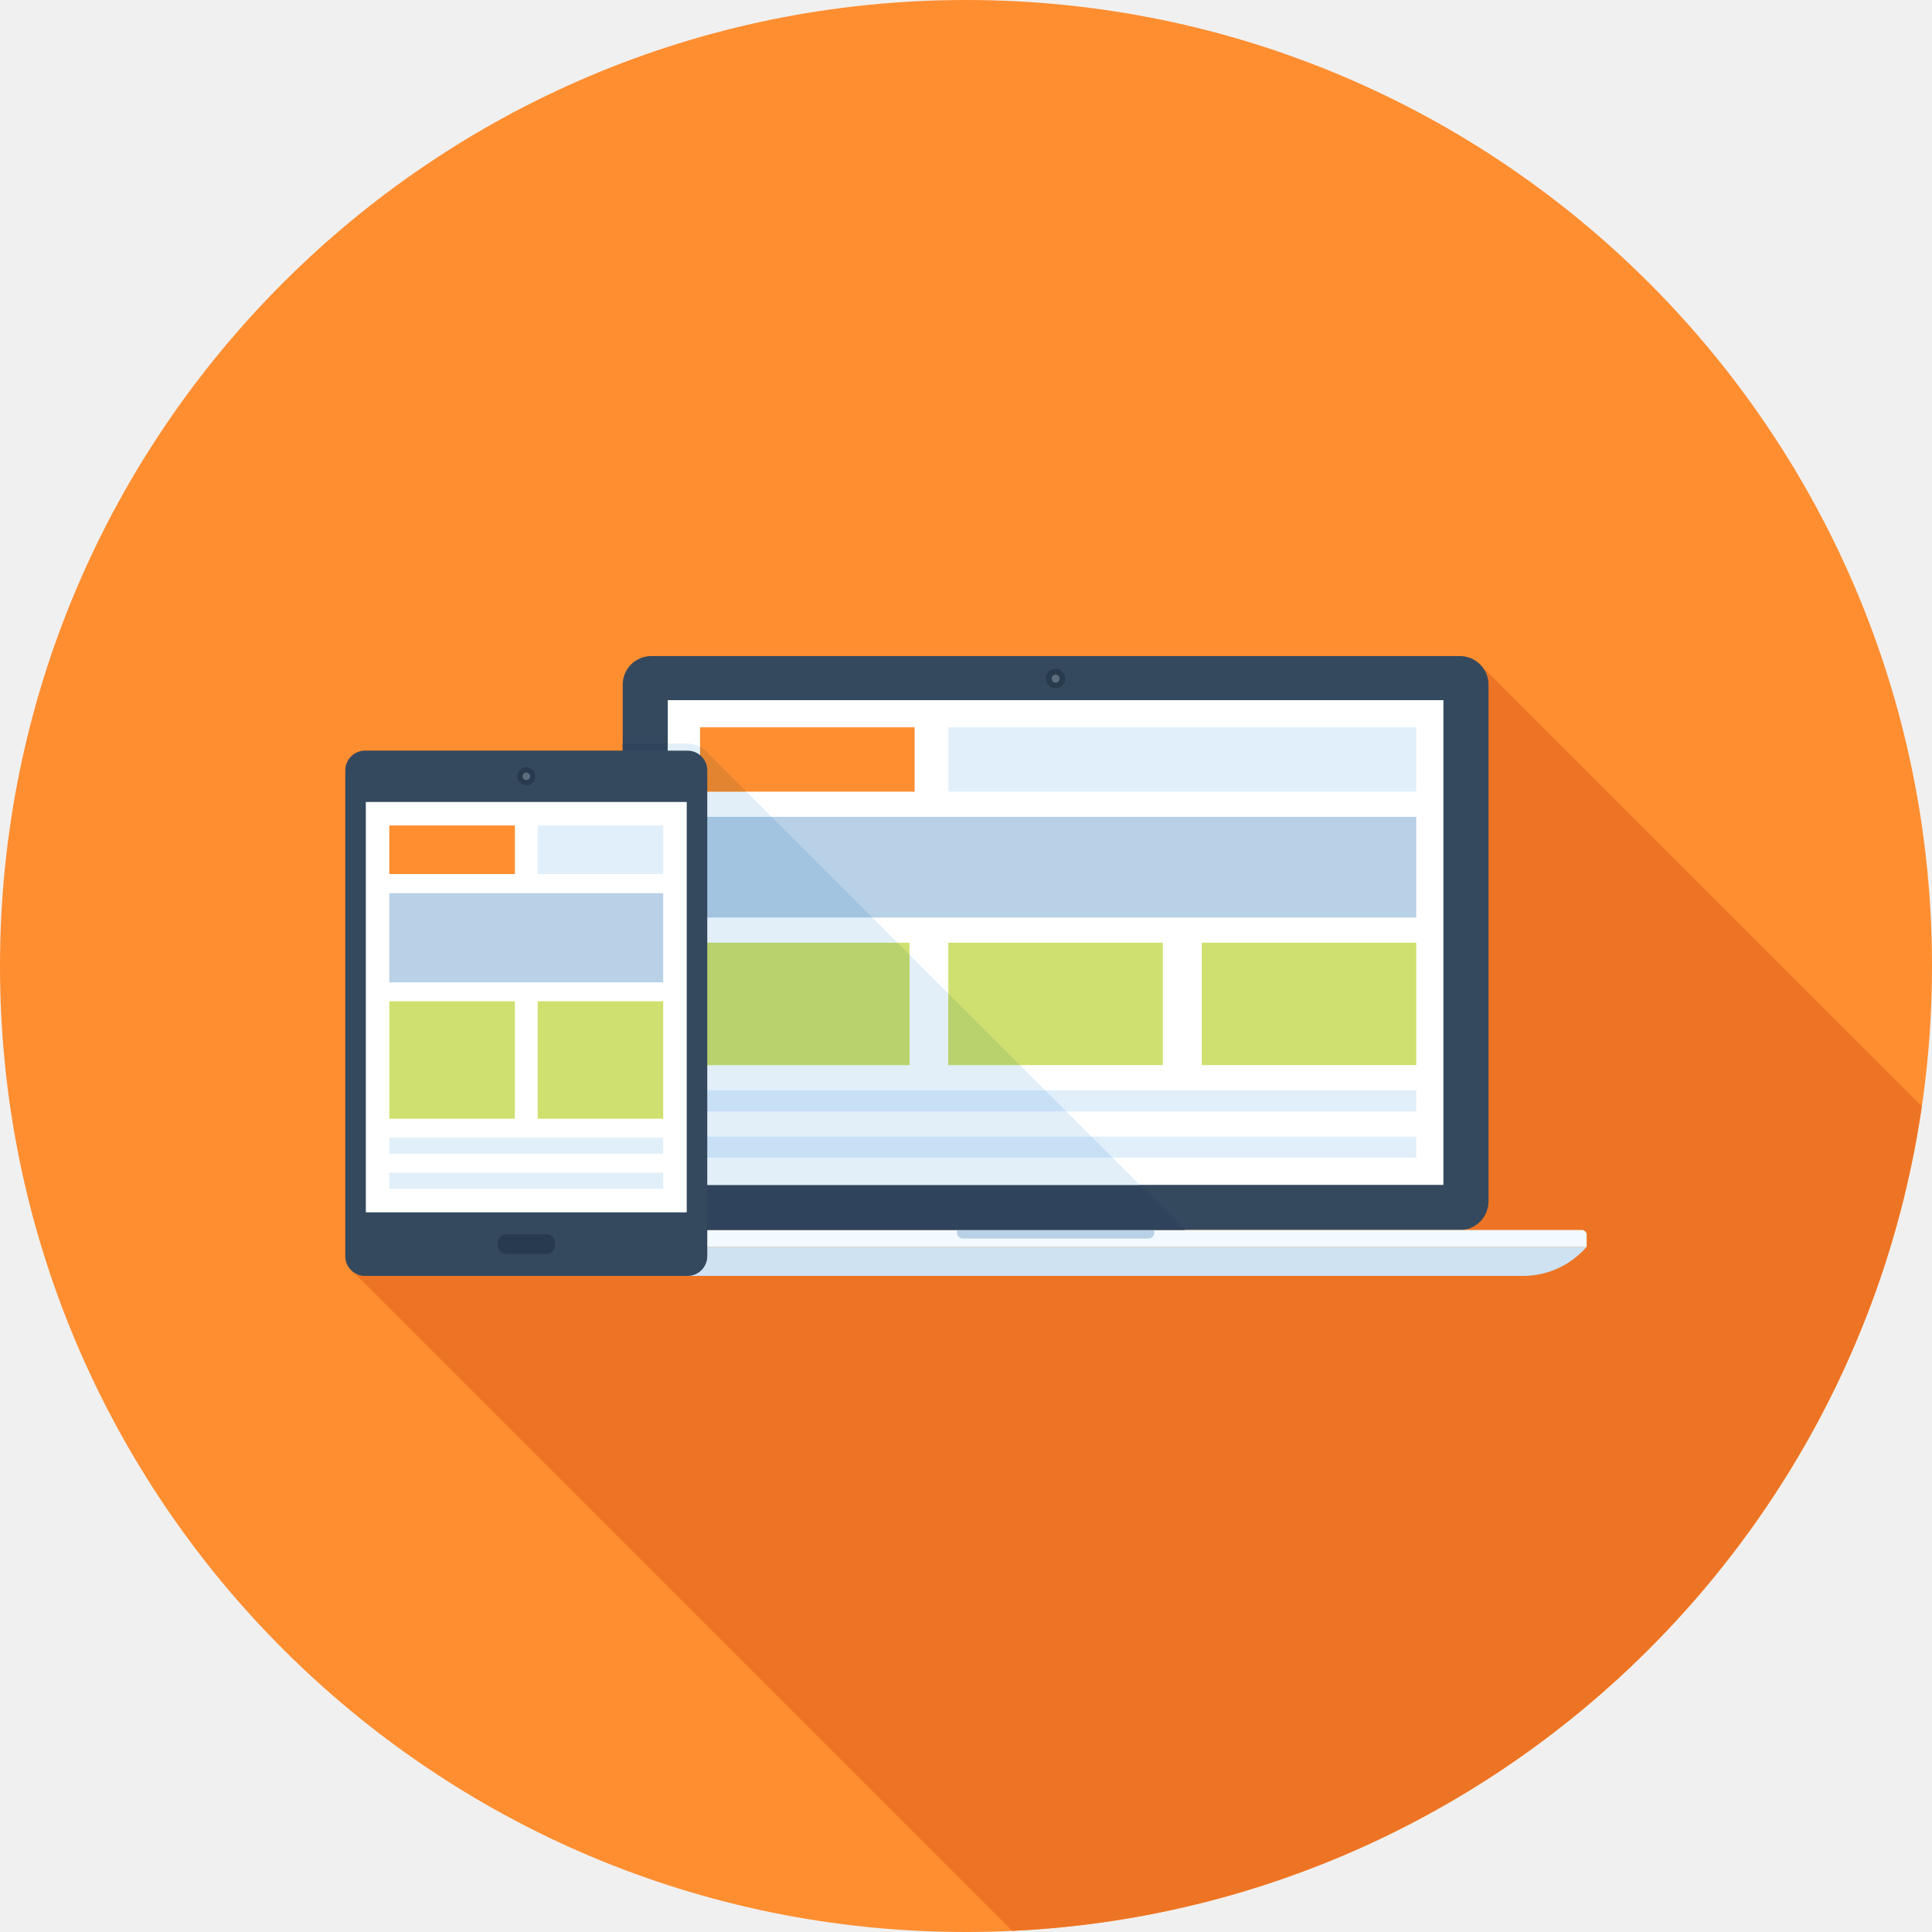
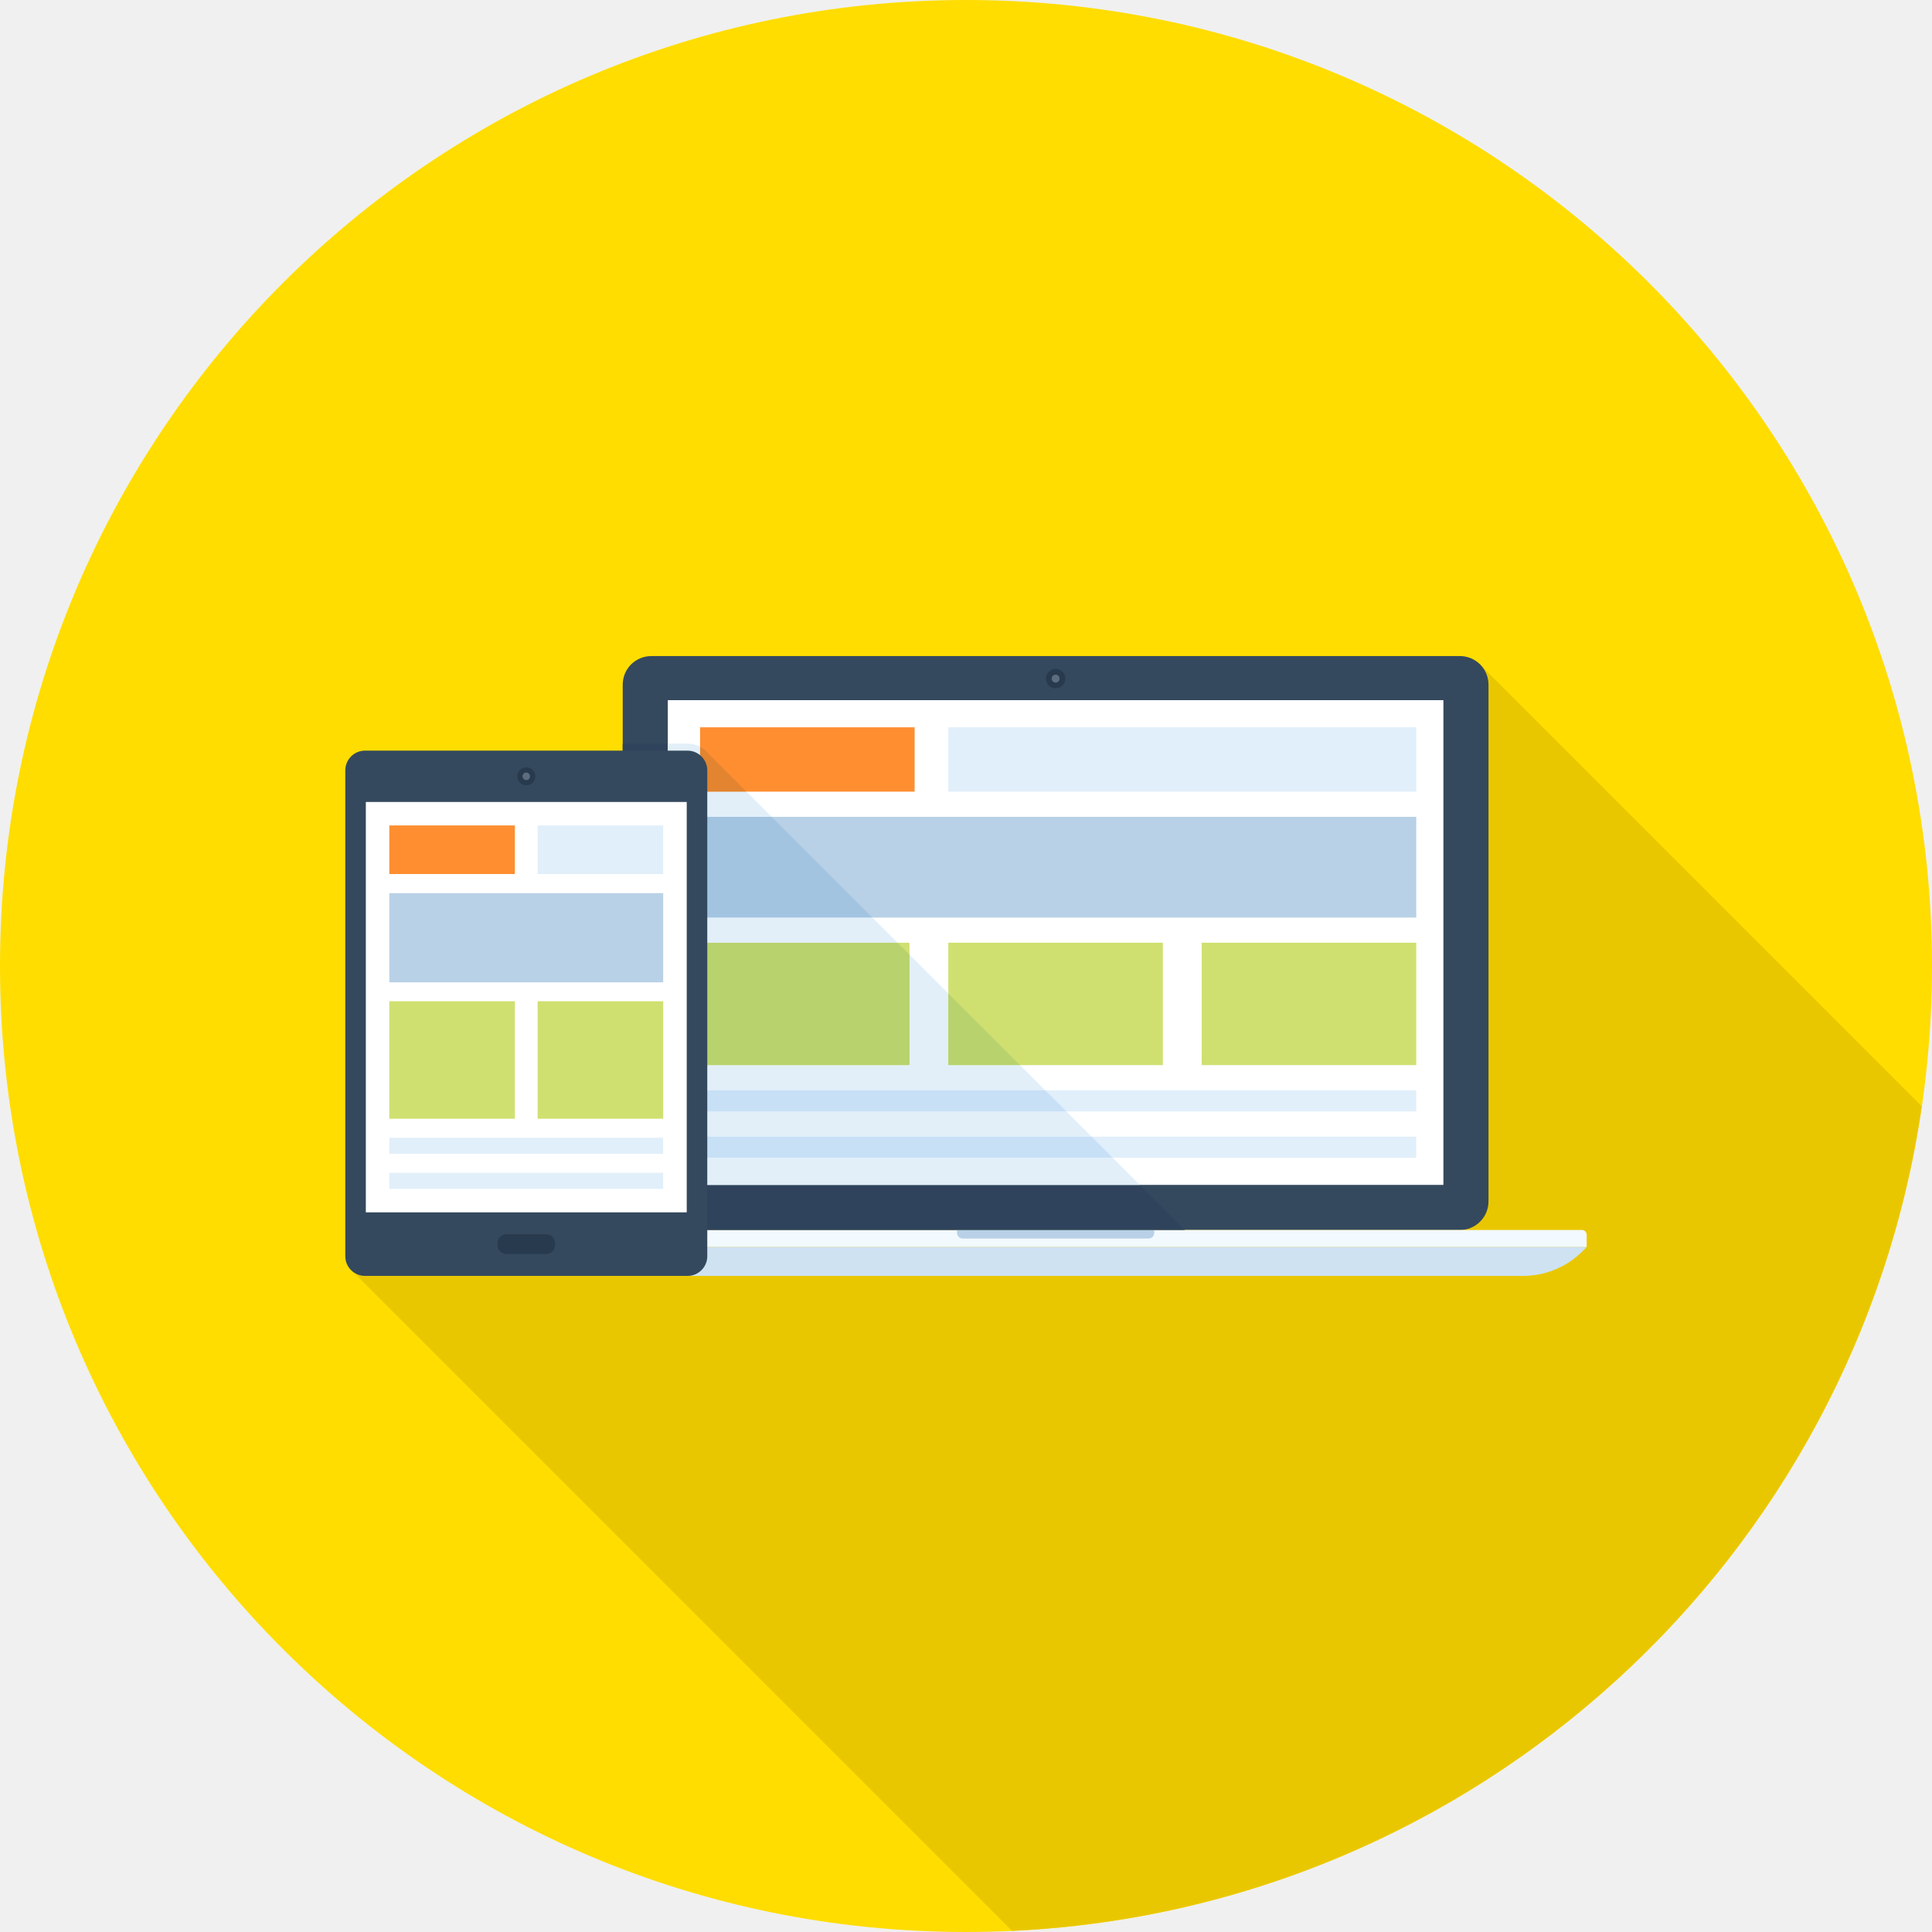
<svg xmlns="http://www.w3.org/2000/svg" version="1.1" id="Layer_1" x="0px" y="0px" viewBox="0 0 512 512" style="enable-background:new 0 0 512 512;" xml:space="preserve">
-   <circle style="fill:#FF8E31;" cx="256" cy="256" r="256" />
-   <path style="fill:#ED7425;" d="M509.281,293.161L392.22,176.102c-1.487-1.485-3.405-2.209-5.338-2.209H172.608  c-1.925,0-3.891,0.724-5.373,2.209c-1.487,1.485-2.207,3.41-2.207,5.376v17.452H96.707c-2.849,0-5.215,2.368-5.215,5.253v128.74  c0,1.08,0.323,2.084,0.881,2.929l175.834,175.841C391.439,505.897,491.85,412.995,509.281,293.161z" />
+   <circle style="fill:#ffdd00;" cx="256" cy="256" r="256" />
+   <path style="fill:#e9c700;" d="M509.281,293.161L392.22,176.102c-1.487-1.485-3.405-2.209-5.338-2.209H172.608  c-1.925,0-3.891,0.724-5.373,2.209c-1.487,1.485-2.207,3.41-2.207,5.376v17.452H96.707c-2.849,0-5.215,2.368-5.215,5.253v128.74  c0,1.08,0.323,2.084,0.881,2.929l175.834,175.841C391.439,505.897,491.85,412.995,509.281,293.161z" />
  <path style="fill:#34495E;" d="M394.468,318.372c0,1.938-0.742,3.891-2.217,5.366c-1.49,1.498-3.428,2.227-5.376,2.227H172.623  c-1.938,0-3.884-0.73-5.381-2.227c-1.467-1.475-2.212-3.428-2.212-5.366V181.45c0-1.946,0.745-3.884,2.212-5.371  c1.495-1.467,3.441-2.214,5.381-2.214h214.252c1.948,0,3.886,0.748,5.376,2.214c1.475,1.487,2.217,3.423,2.217,5.371V318.372z" />
  <path style="fill:#283A4D;" d="M282.322,179.822c0,1.434-1.152,2.591-2.57,2.591c-1.434,0-2.578-1.16-2.578-2.591  c0-1.426,1.144-2.563,2.578-2.563C281.17,177.257,282.322,178.396,282.322,179.822z" />
  <path style="fill:#5D6D7E;" d="M280.804,179.83c0,0.586-0.479,1.06-1.052,1.06c-0.584,0-1.055-0.474-1.055-1.06  c0-0.576,0.474-1.037,1.055-1.037C280.328,178.793,280.804,179.254,280.804,179.83z" />
  <path style="fill:#CEE2F2;" d="M420.49,330.409c-4.088,4.721-10.143,7.718-16.878,7.718H155.886c-6.73,0-12.782-2.998-16.868-7.718  H420.49z" />
  <path style="fill:#F2F9FF;" d="M420.483,330.429H139.018v-3.187c0-0.33,0.125-0.653,0.379-0.906  c0.246-0.248,0.576-0.374,0.899-0.374h278.907c0.333,0,0.655,0.125,0.906,0.374c0.246,0.253,0.374,0.576,0.374,0.906V330.429z" />
  <path style="fill:#B8D1E6;" d="M305.892,326.715c0,0.387-0.148,0.773-0.451,1.075c-0.287,0.282-0.668,0.43-1.06,0.43h-49.265  c-0.387,0-0.773-0.148-1.055-0.43c-0.302-0.302-0.448-0.689-0.448-1.075v-0.75h52.278V326.715L305.892,326.715z" />
  <rect x="176.973" y="185.549" style="fill:#FFFFFF;" width="205.542" height="128.461" />
  <rect x="185.523" y="192.742" style="fill:#FF8E31;" width="56.858" height="17.052" />
  <g>
    <rect x="251.315" y="192.742" style="fill:#E1EFFA;" width="124.006" height="17.052" />
    <rect x="184.161" y="288.922" style="fill:#E1EFFA;" width="191.155" height="5.617" />
    <rect x="184.161" y="301.21" style="fill:#E1EFFA;" width="191.155" height="5.612" />
  </g>
  <g>
    <rect x="184.161" y="249.83" style="fill:#D0E070;" width="56.858" height="32.438" />
    <rect x="251.315" y="249.83" style="fill:#D0E070;" width="56.858" height="32.438" />
    <rect x="318.464" y="249.83" style="fill:#D0E070;" width="56.858" height="32.438" />
  </g>
  <rect x="184.161" y="216.474" style="fill:#B8D1E6;" width="191.155" height="26.691" />
  <path style="fill:#2F445C;" d="M314.01,325.965H172.621c-1.946,0-3.891-0.742-5.376-2.227c-1.459-1.485-2.227-3.43-2.227-5.376  V197.069h11.955v116.966H302.08L314.01,325.965z" />
  <path style="fill:#E2EFF9;" d="M302.08,314.035H176.973V197.069h5.248c1.203,0,2.33,0.307,3.302,0.819v11.904h12.288l6.682,6.682  h-20.326v26.675h47.002l6.682,6.682h-53.683v32.435h56.858v-29.261l10.291,10.291v18.97h18.995l6.659,6.659h-92.803v5.629h98.432  l6.659,6.659H184.166v5.604h110.694L302.08,314.035z" />
  <path style="fill:#E28430;" d="M197.811,209.792h-12.288v-11.904c0.486,0.282,0.947,0.589,1.357,0.947l0.64,0.666L197.811,209.792z" />
  <polygon style="fill:#A2C4E1;" points="231.168,243.149 184.166,243.149 184.166,216.474 204.493,216.474 " />
  <polygon style="fill:#B8D26E;" points="241.024,253.005 241.024,282.266 184.166,282.266 184.166,249.83 237.85,249.83 " />
  <g>
    <polygon style="fill:#C7E0F6;" points="282.598,294.554 184.166,294.554 184.166,288.922 276.966,288.922  " />
    <polygon style="fill:#C7E0F6;" points="294.861,306.816 184.166,306.816 184.166,301.21 289.254,301.21  " />
  </g>
  <polygon style="fill:#B8D26E;" points="270.31,282.266 251.315,282.266 251.315,263.296 " />
  <path style="fill:#34495E;" d="M91.512,204.152c0-2.87,2.34-5.222,5.215-5.222h85.489c2.872,0,5.22,2.353,5.22,5.222v128.765  c0,2.872-2.348,5.21-5.22,5.21H96.727c-2.877,0-5.215-2.337-5.215-5.21V204.152z" />
  <g>
    <path style="fill:#283A4D;" d="M134.185,332.314c-1.28,0-2.324-1.044-2.324-2.324v-0.568c0-1.285,1.047-2.324,2.324-2.324h10.583   c1.272,0,2.317,1.039,2.317,2.324v0.568c0,1.28-1.047,2.324-2.317,2.324H134.185z" />
    <path style="fill:#283A4D;" d="M139.464,208.118c-1.321,0-2.371-1.06-2.371-2.396c0-1.303,1.05-2.383,2.371-2.383   c1.318,0,2.396,1.08,2.396,2.383C141.857,207.058,140.78,208.118,139.464,208.118z" />
  </g>
  <path style="fill:#5D6D7E;" d="M139.469,206.73c-0.55,0-0.993-0.445-0.993-1.004c0-0.543,0.443-0.993,0.993-0.993  s1.001,0.451,1.001,0.993C140.472,206.285,140.022,206.73,139.469,206.73z" />
  <rect x="96.95" y="212.531" style="fill:#FFFFFF;" width="85.043" height="108.751" />
  <rect x="103.168" y="218.752" style="fill:#FF8E31;" width="33.28" height="12.877" />
  <g>
    <rect x="142.479" y="218.752" style="fill:#E1EFFA;" width="33.277" height="12.877" />
    <rect x="103.168" y="301.517" style="fill:#E1EFFA;" width="72.581" height="4.239" />
    <rect x="103.168" y="310.81" style="fill:#E1EFFA;" width="72.581" height="4.247" />
  </g>
  <g>
    <rect x="103.168" y="265.344" style="fill:#D0E070;" width="33.28" height="31.132" />
    <rect x="142.479" y="265.344" style="fill:#D0E070;" width="33.277" height="31.132" />
  </g>
  <rect x="103.168" y="236.698" style="fill:#B8D1E6;" width="72.581" height="23.631" />
-   <g>
- </g>
-   <g>
- </g>
-   <g>
- </g>
-   <g>
- </g>
-   <g>
- </g>
-   <g>
- </g>
-   <g>
- </g>
-   <g>
- </g>
-   <g>
- </g>
-   <g>
- </g>
-   <g>
- </g>
-   <g>
- </g>
-   <g>
- </g>
-   <g>
- </g>
-   <g>
- </g>
</svg>
